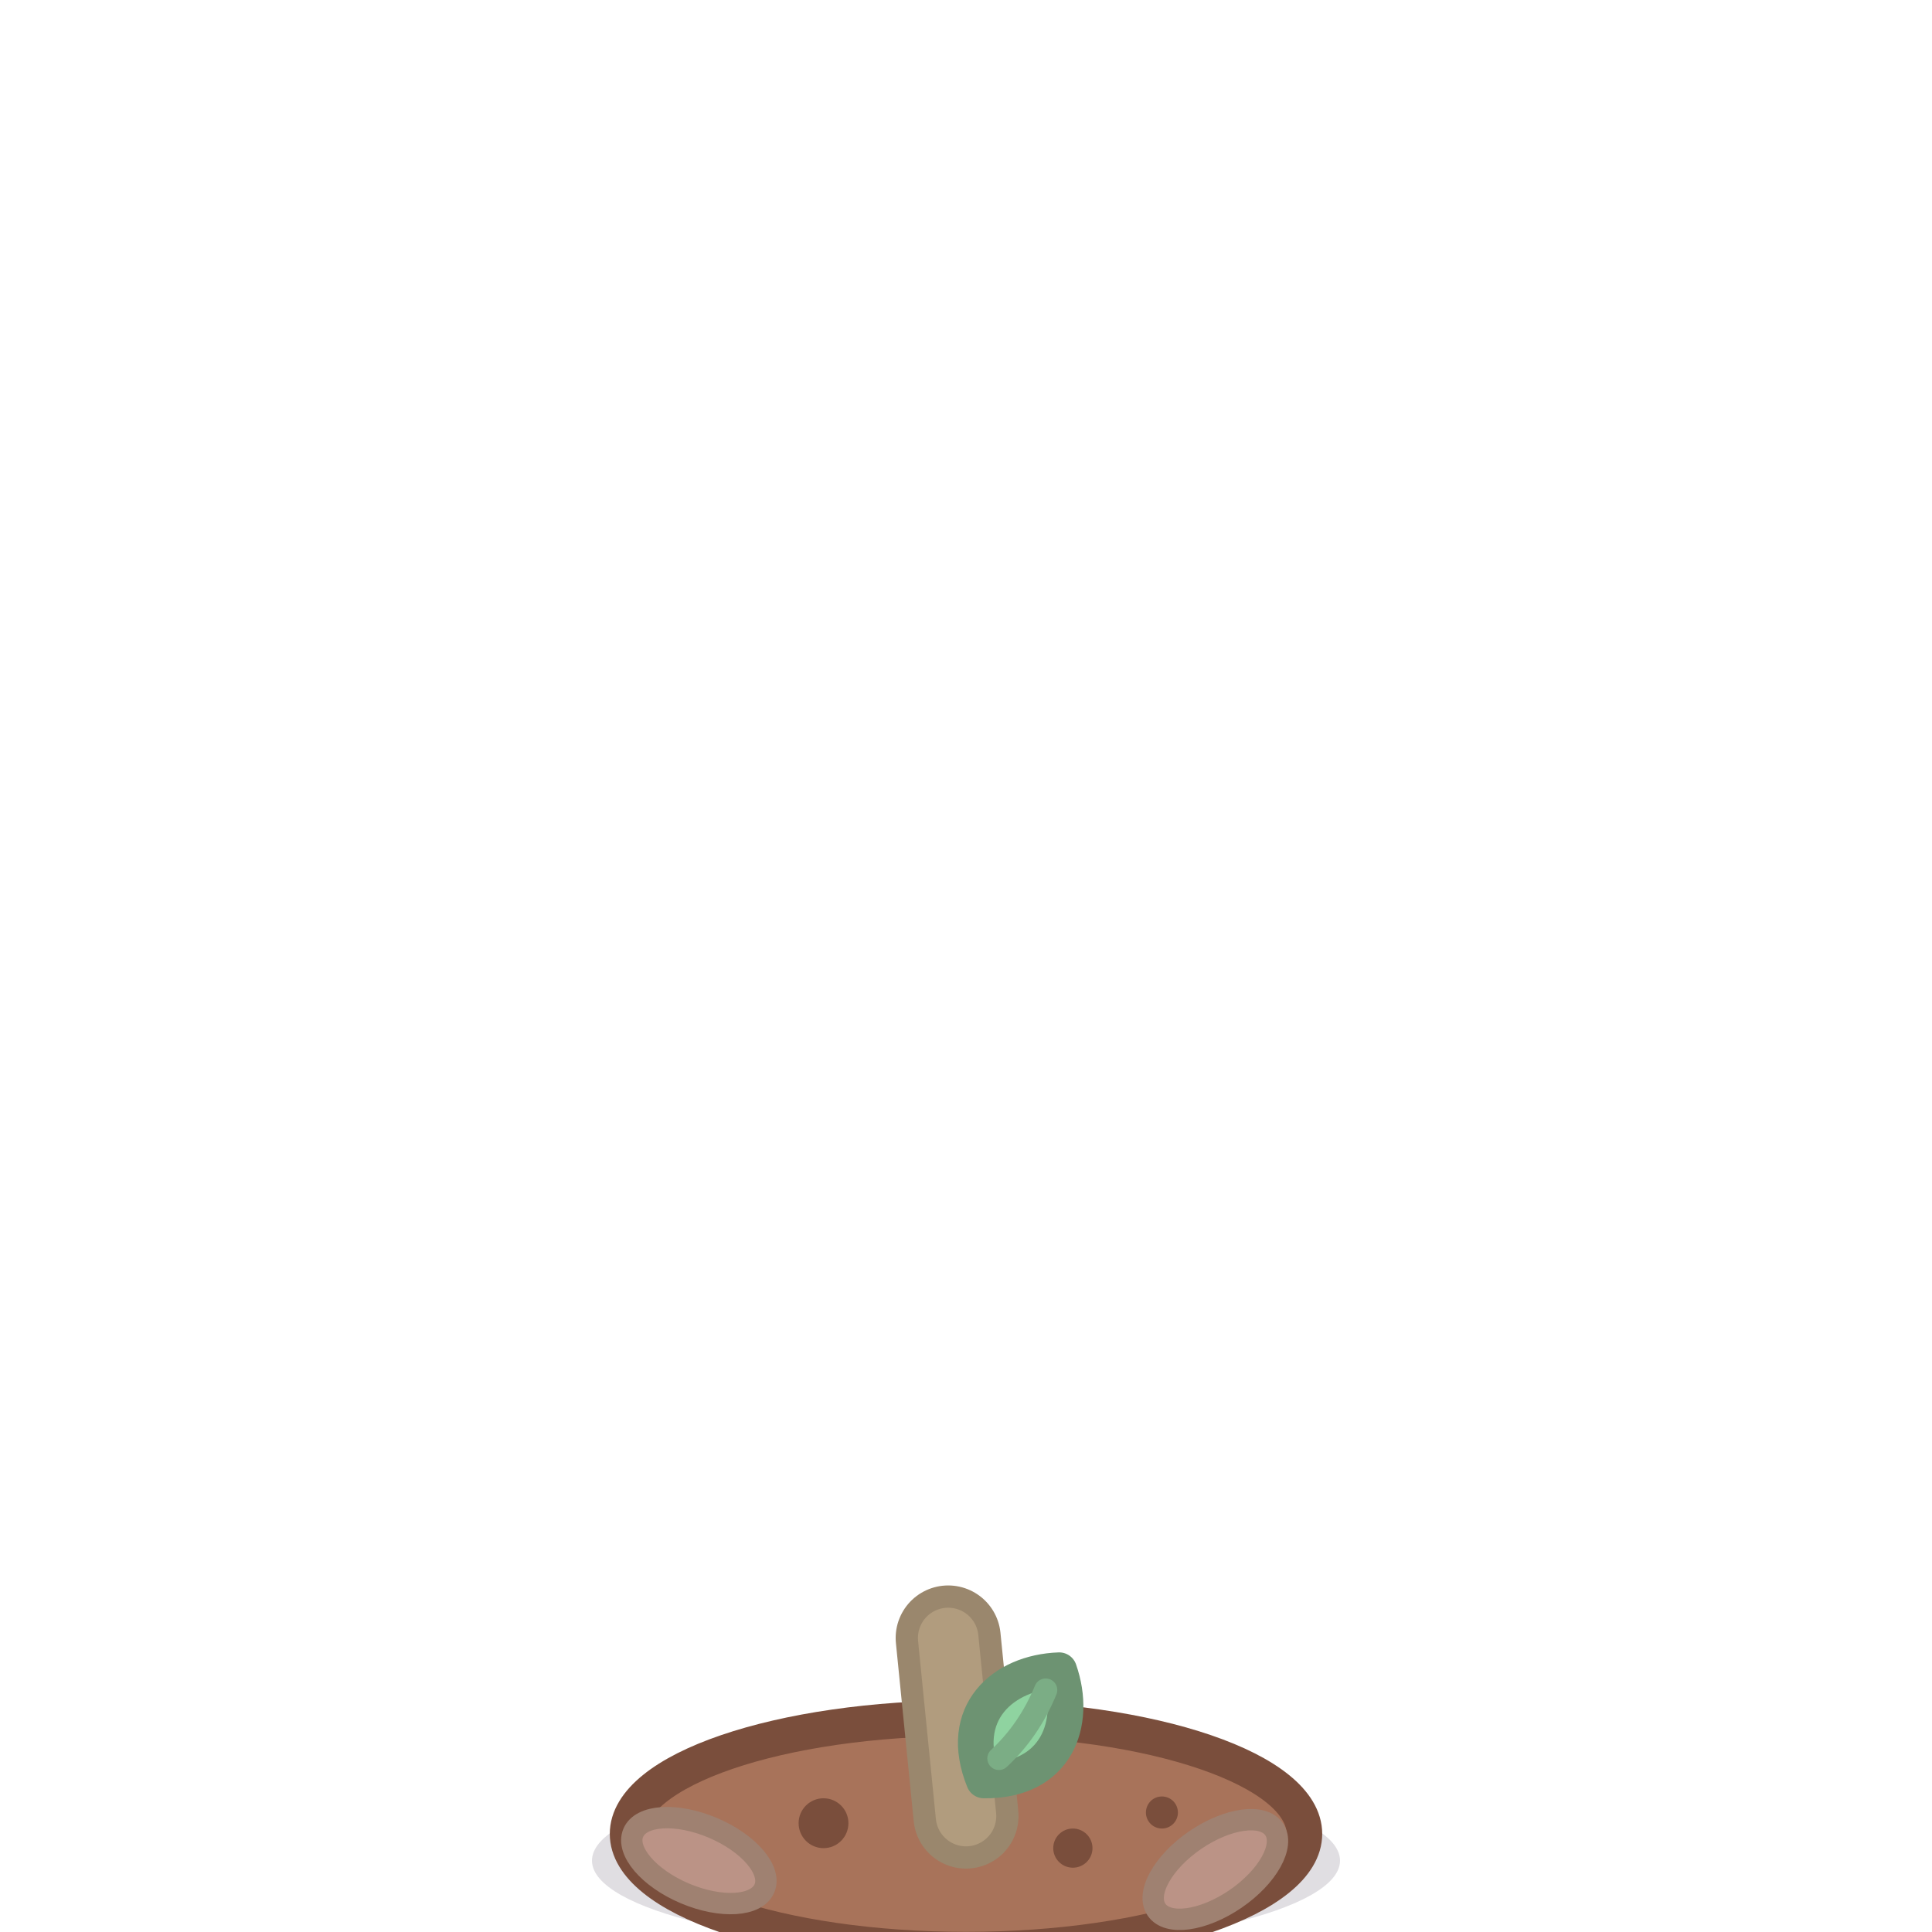
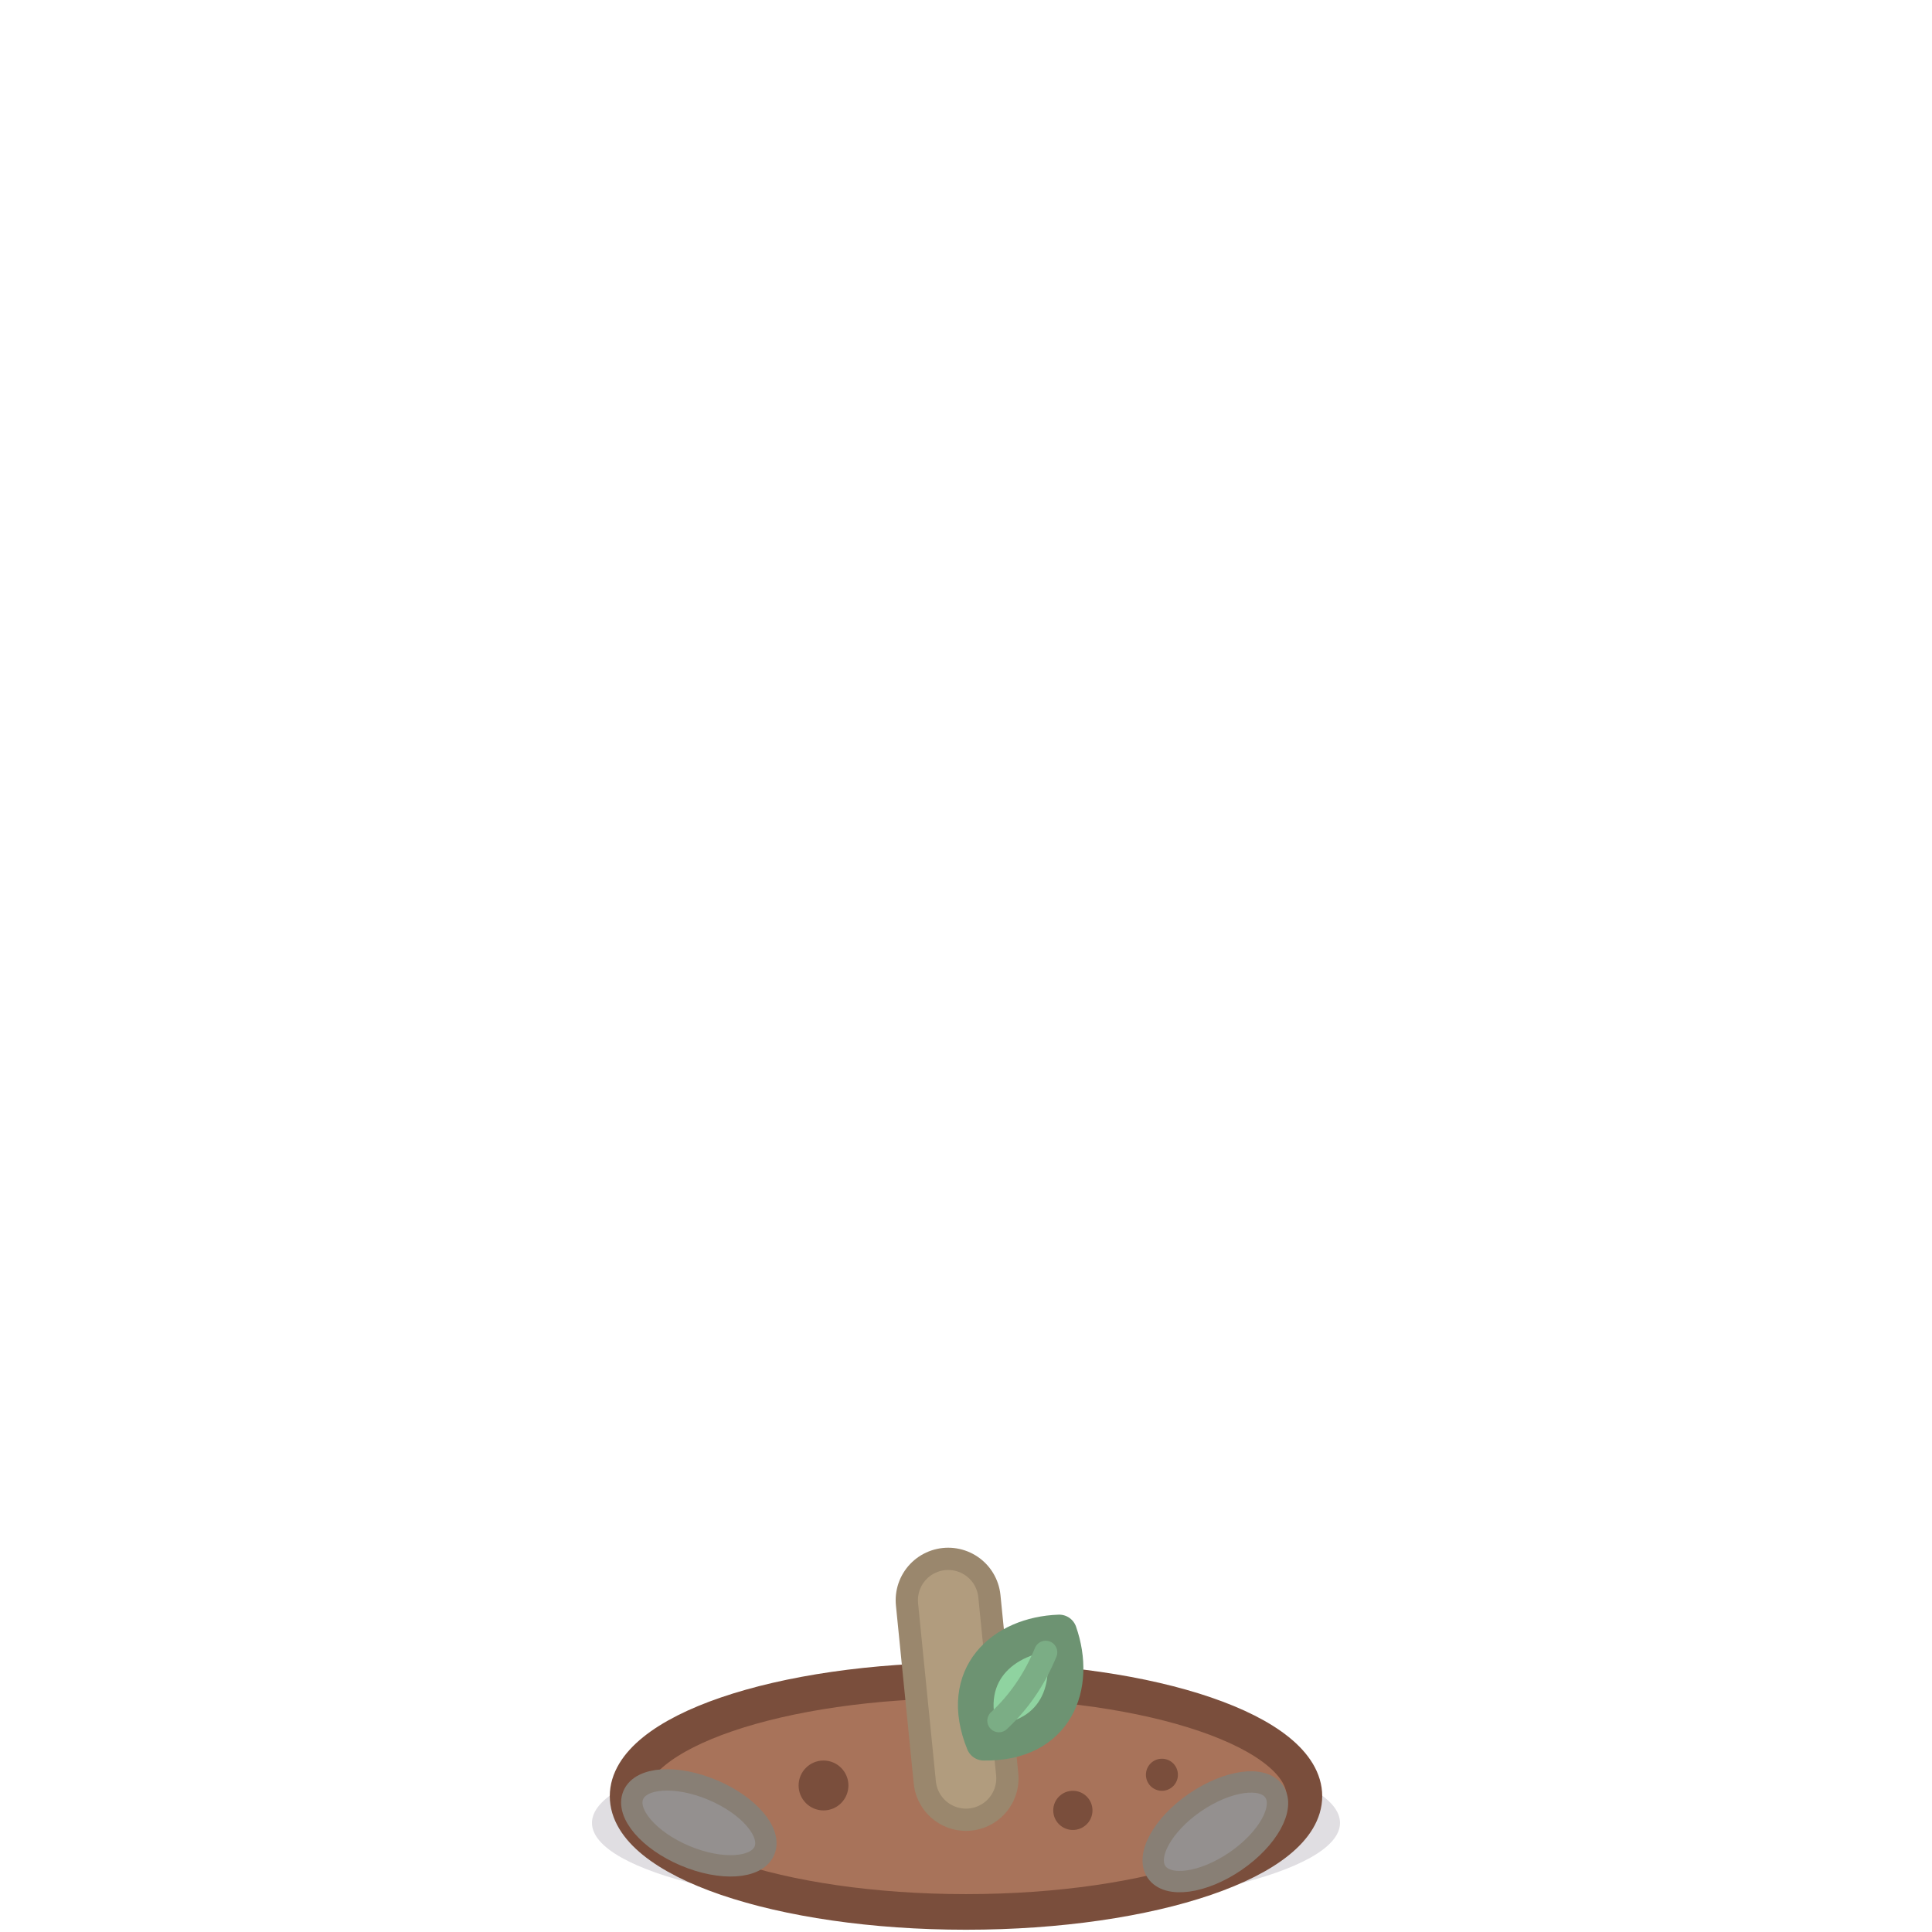
- <svg xmlns="http://www.w3.org/2000/svg" viewBox="0 0 256 256" width="256" height="256">
-   <path d="M177.56 246.54C177.56 253.06 155.37 258.34 128 258.34C100.63 258.34 78.44 253.06 78.44 246.54C78.44 240.02 100.63 234.74 128 234.74C155.37 234.74 177.56 240.02 177.56 246.54" fill="#3e2f45" fill-opacity="0.16" />
-   <path d="M172.84 243C172.84 251.47 152.76 258.34 128 258.34C103.24 258.34 83.16 251.47 83.16 243C83.16 234.53 103.24 227.66 128 227.66C152.76 227.66 172.84 234.53 172.84 243" fill="#A8735A" />
-   <path d="M172.84 243C172.84 251.47 152.76 258.34 128 258.34C103.24 258.34 83.16 251.47 83.16 243C83.16 234.53 103.24 227.66 128 227.66C152.76 227.66 172.84 234.53 172.84 243" fill="none" stroke="#7A4E3C" stroke-width="4.72" stroke-linecap="round" stroke-linejoin="round" />
-   <path d="M112.42 241.58C112.42 243.41 110.94 244.89 109.12 244.89C107.3 244.89 105.82 243.41 105.82 241.58C105.82 239.76 107.3 238.28 109.12 238.28C110.94 238.28 112.42 239.76 112.42 241.58" fill="#7A4E3C" />
-   <path d="M144.76 244.89C144.76 246.32 143.59 247.48 142.16 247.48C140.73 247.48 139.56 246.32 139.56 244.89C139.56 243.45 140.73 242.29 142.16 242.29C143.59 242.29 144.76 243.45 144.76 244.89" fill="#7A4E3C" />
-   <path d="M156.08 240.17C156.08 241.34 155.13 242.29 153.96 242.29C152.79 242.29 151.84 241.34 151.84 240.17C151.84 238.99 152.79 238.04 153.96 238.04C155.13 238.04 156.08 238.99 156.08 240.17" fill="#7A4E3C" />
-   <path d="M101.29 250.22C100.28 252.62 95.56 252.92 90.76 250.89C85.96 248.86 82.89 245.26 83.91 242.86C84.92 240.46 89.64 240.16 94.44 242.19C99.24 244.22 102.31 247.82 101.29 250.22" fill="#bb9386" />
-   <path d="M101.29 250.22C100.28 252.62 95.56 252.92 90.76 250.89C85.96 248.86 82.89 245.26 83.91 242.86C84.92 240.46 89.64 240.16 94.44 242.19C99.24 244.22 102.31 247.82 101.29 250.22" fill="none" stroke="#9f8171" stroke-width="2.83" stroke-linecap="round" stroke-linejoin="round" />
-   <path d="M168.83 242.39C170.3 244.54 168.01 248.67 163.71 251.62C159.4 254.56 154.72 255.2 153.25 253.05C151.78 250.9 154.07 246.77 158.37 243.82C162.68 240.88 167.36 240.24 168.83 242.39" fill="#bb9386" />
-   <path d="M168.83 242.39C170.3 244.54 168.01 248.67 163.71 251.62C159.4 254.56 154.72 255.2 153.25 253.05C151.78 250.9 154.07 246.77 158.37 243.82C162.68 240.88 167.36 240.24 168.83 242.39" fill="none" stroke="#9f8171" stroke-width="2.83" stroke-linecap="round" stroke-linejoin="round" />
-   <path d="M128 240.64L125.64 217.04" fill="none" stroke="#9a876d" stroke-width="13.92" stroke-linecap="round" stroke-linejoin="round" />
-   <path d="M128 240.64L125.64 217.04" fill="none" stroke="#b19c7e" stroke-width="8.02" stroke-linecap="round" stroke-linejoin="round" />
-   <path d="M130.36 235.92C139.98 236.07 142.82 228.36 140.35 221.31C132.89 221.57 126.74 227.01 130.36 235.92Z" fill="#8FD3A0" />
-   <path d="M130.36 235.92C139.98 236.07 142.82 228.36 140.35 221.31C132.89 221.57 126.74 227.01 130.36 235.92Z" fill="none" stroke="#6d9372" stroke-width="4.72" stroke-linecap="round" stroke-linejoin="round" />
-   <path d="M132.36 233Q136.35 229.3 138.56 223.94" fill="none" stroke="#7bad85" stroke-width="3.07" stroke-linecap="round" stroke-linejoin="round" />
+ <svg xmlns="http://www.w3.org/2000/svg" width="256" height="256" viewBox="0 0 256 256" fill="none">
+   <path d="M177.56 241.54C177.56 248.06 155.37 253.34 128 253.34C100.63 253.34 78.44 248.06 78.44 241.54C78.44 235.02 100.63 229.74 128 229.74C155.37 229.74 177.56 235.02 177.56 241.54Z" fill="#3E2F45" fill-opacity="0.16" />
+   <path d="M172.84 238C172.84 246.47 152.76 253.34 128 253.34C103.24 253.34 83.16 246.47 83.16 238C83.16 229.53 103.24 222.66 128 222.66C152.76 222.66 172.84 229.53 172.84 238Z" fill="#A8735A" />
+   <path d="M172.84 238C172.84 246.47 152.76 253.34 128 253.34C103.24 253.34 83.16 246.47 83.16 238C83.16 229.53 103.24 222.66 128 222.66C152.76 222.66 172.84 229.53 172.84 238Z" stroke-width="4.72" stroke-linecap="round" stroke-linejoin="round" stroke="#7A4E3C" />
+   <path d="M112.42 236.58C112.42 238.41 110.94 239.89 109.12 239.89C107.3 239.89 105.82 238.41 105.82 236.58C105.82 234.76 107.3 233.28 109.12 233.28C110.94 233.28 112.42 234.76 112.42 236.58Z" fill="#7A4E3C" />
+   <path d="M144.76 239.89C144.76 241.32 143.59 242.48 142.16 242.48C140.73 242.48 139.56 241.32 139.56 239.89C139.56 238.45 140.73 237.29 142.16 237.29C143.59 237.29 144.76 238.45 144.76 239.89Z" fill="#7A4E3C" />
+   <path d="M156.08 235.17C156.08 236.34 155.13 237.29 153.96 237.29C152.79 237.29 151.84 236.34 151.84 235.17C151.84 233.99 152.79 233.04 153.96 233.04C155.13 233.04 156.08 233.99 156.08 235.17Z" fill="#7A4E3C" />
+   <path d="M101.29 245.22C100.28 247.62 95.561 247.92 90.76 245.89C85.96 243.86 82.891 240.26 83.91 237.86C84.921 235.46 89.641 235.16 94.441 237.19C99.24 239.22 102.31 242.82 101.29 245.22Z" fill="#94908F" />
+   <path d="M101.29 245.22C100.28 247.62 95.561 247.92 90.76 245.89C85.96 243.86 82.891 240.26 83.91 237.86C84.921 235.46 89.641 235.16 94.441 237.19C99.24 239.22 102.31 242.82 101.29 245.22Z" stroke-width="2.83" stroke-linecap="round" stroke-linejoin="round" stroke="#887F75" />
+   <path d="M168.83 237.39C170.3 239.54 168.01 243.67 163.71 246.62C159.4 249.56 154.72 250.2 153.25 248.05C151.78 245.9 154.07 241.77 158.37 238.82C162.68 235.88 167.36 235.24 168.83 237.39Z" fill="#94908F" />
+   <path d="M168.83 237.39C170.3 239.54 168.01 243.67 163.71 246.62C159.4 249.56 154.72 250.2 153.25 248.05C151.78 245.9 154.07 241.77 158.37 238.82C162.68 235.88 167.36 235.24 168.83 237.39Z" stroke-width="2.83" stroke-linecap="round" stroke-linejoin="round" stroke="#887F75" />
+   <path d="M128 235.64L125.64 212.04" stroke-width="13.92" stroke-linecap="round" stroke-linejoin="round" stroke="#9A876D" />
+   <path d="M128 235.64L125.64 212.04" stroke-width="8.02" stroke-linecap="round" stroke-linejoin="round" stroke="#B19C7E" />
+   <path d="M130.36 230.92C139.98 231.07 142.82 223.36 140.35 216.31C132.89 216.57 126.74 222.01 130.36 230.92Z" fill="#8FD3A0" />
+   <path d="M130.36 230.92C139.98 231.07 142.82 223.36 140.35 216.31C132.89 216.57 126.74 222.01 130.36 230.92Z" stroke-width="4.72" stroke-linecap="round" stroke-linejoin="round" stroke="#6D9372" />
+   <path d="M132.36 228C135.02 225.533 137.087 222.513 138.56 218.94" stroke-width="3.07" stroke-linecap="round" stroke-linejoin="round" stroke="#7BAD85" />
</svg>
